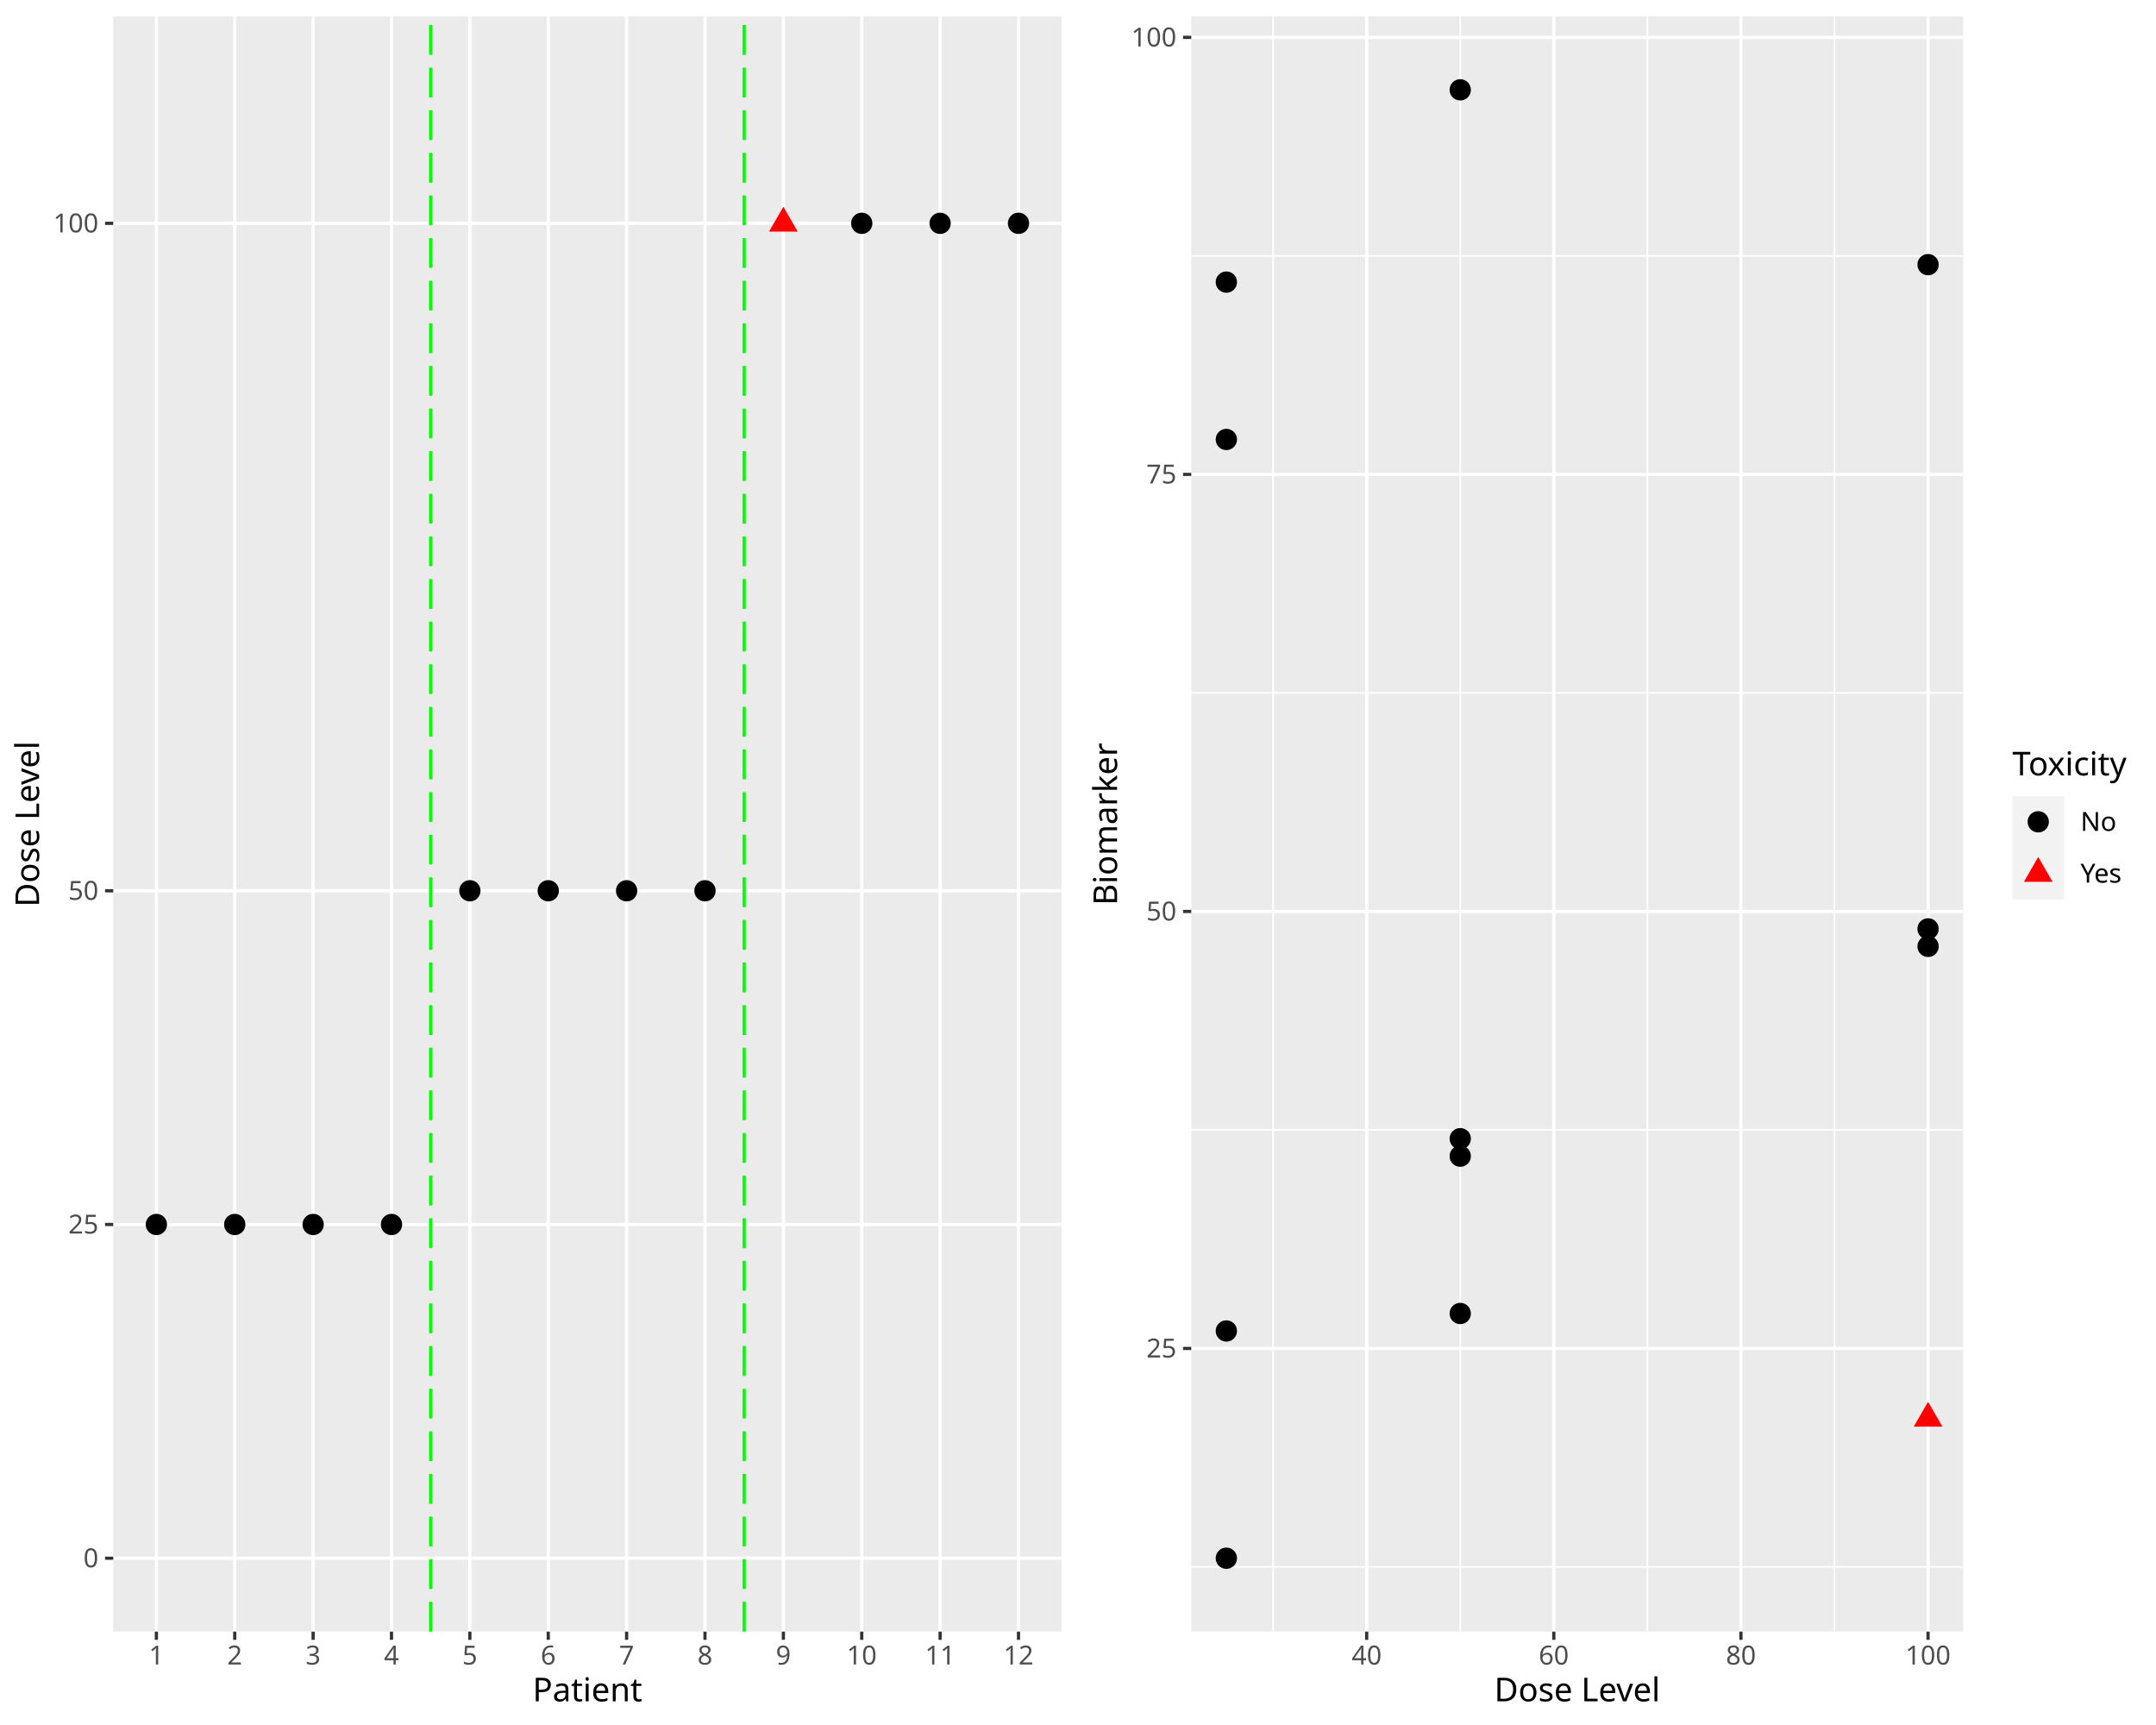
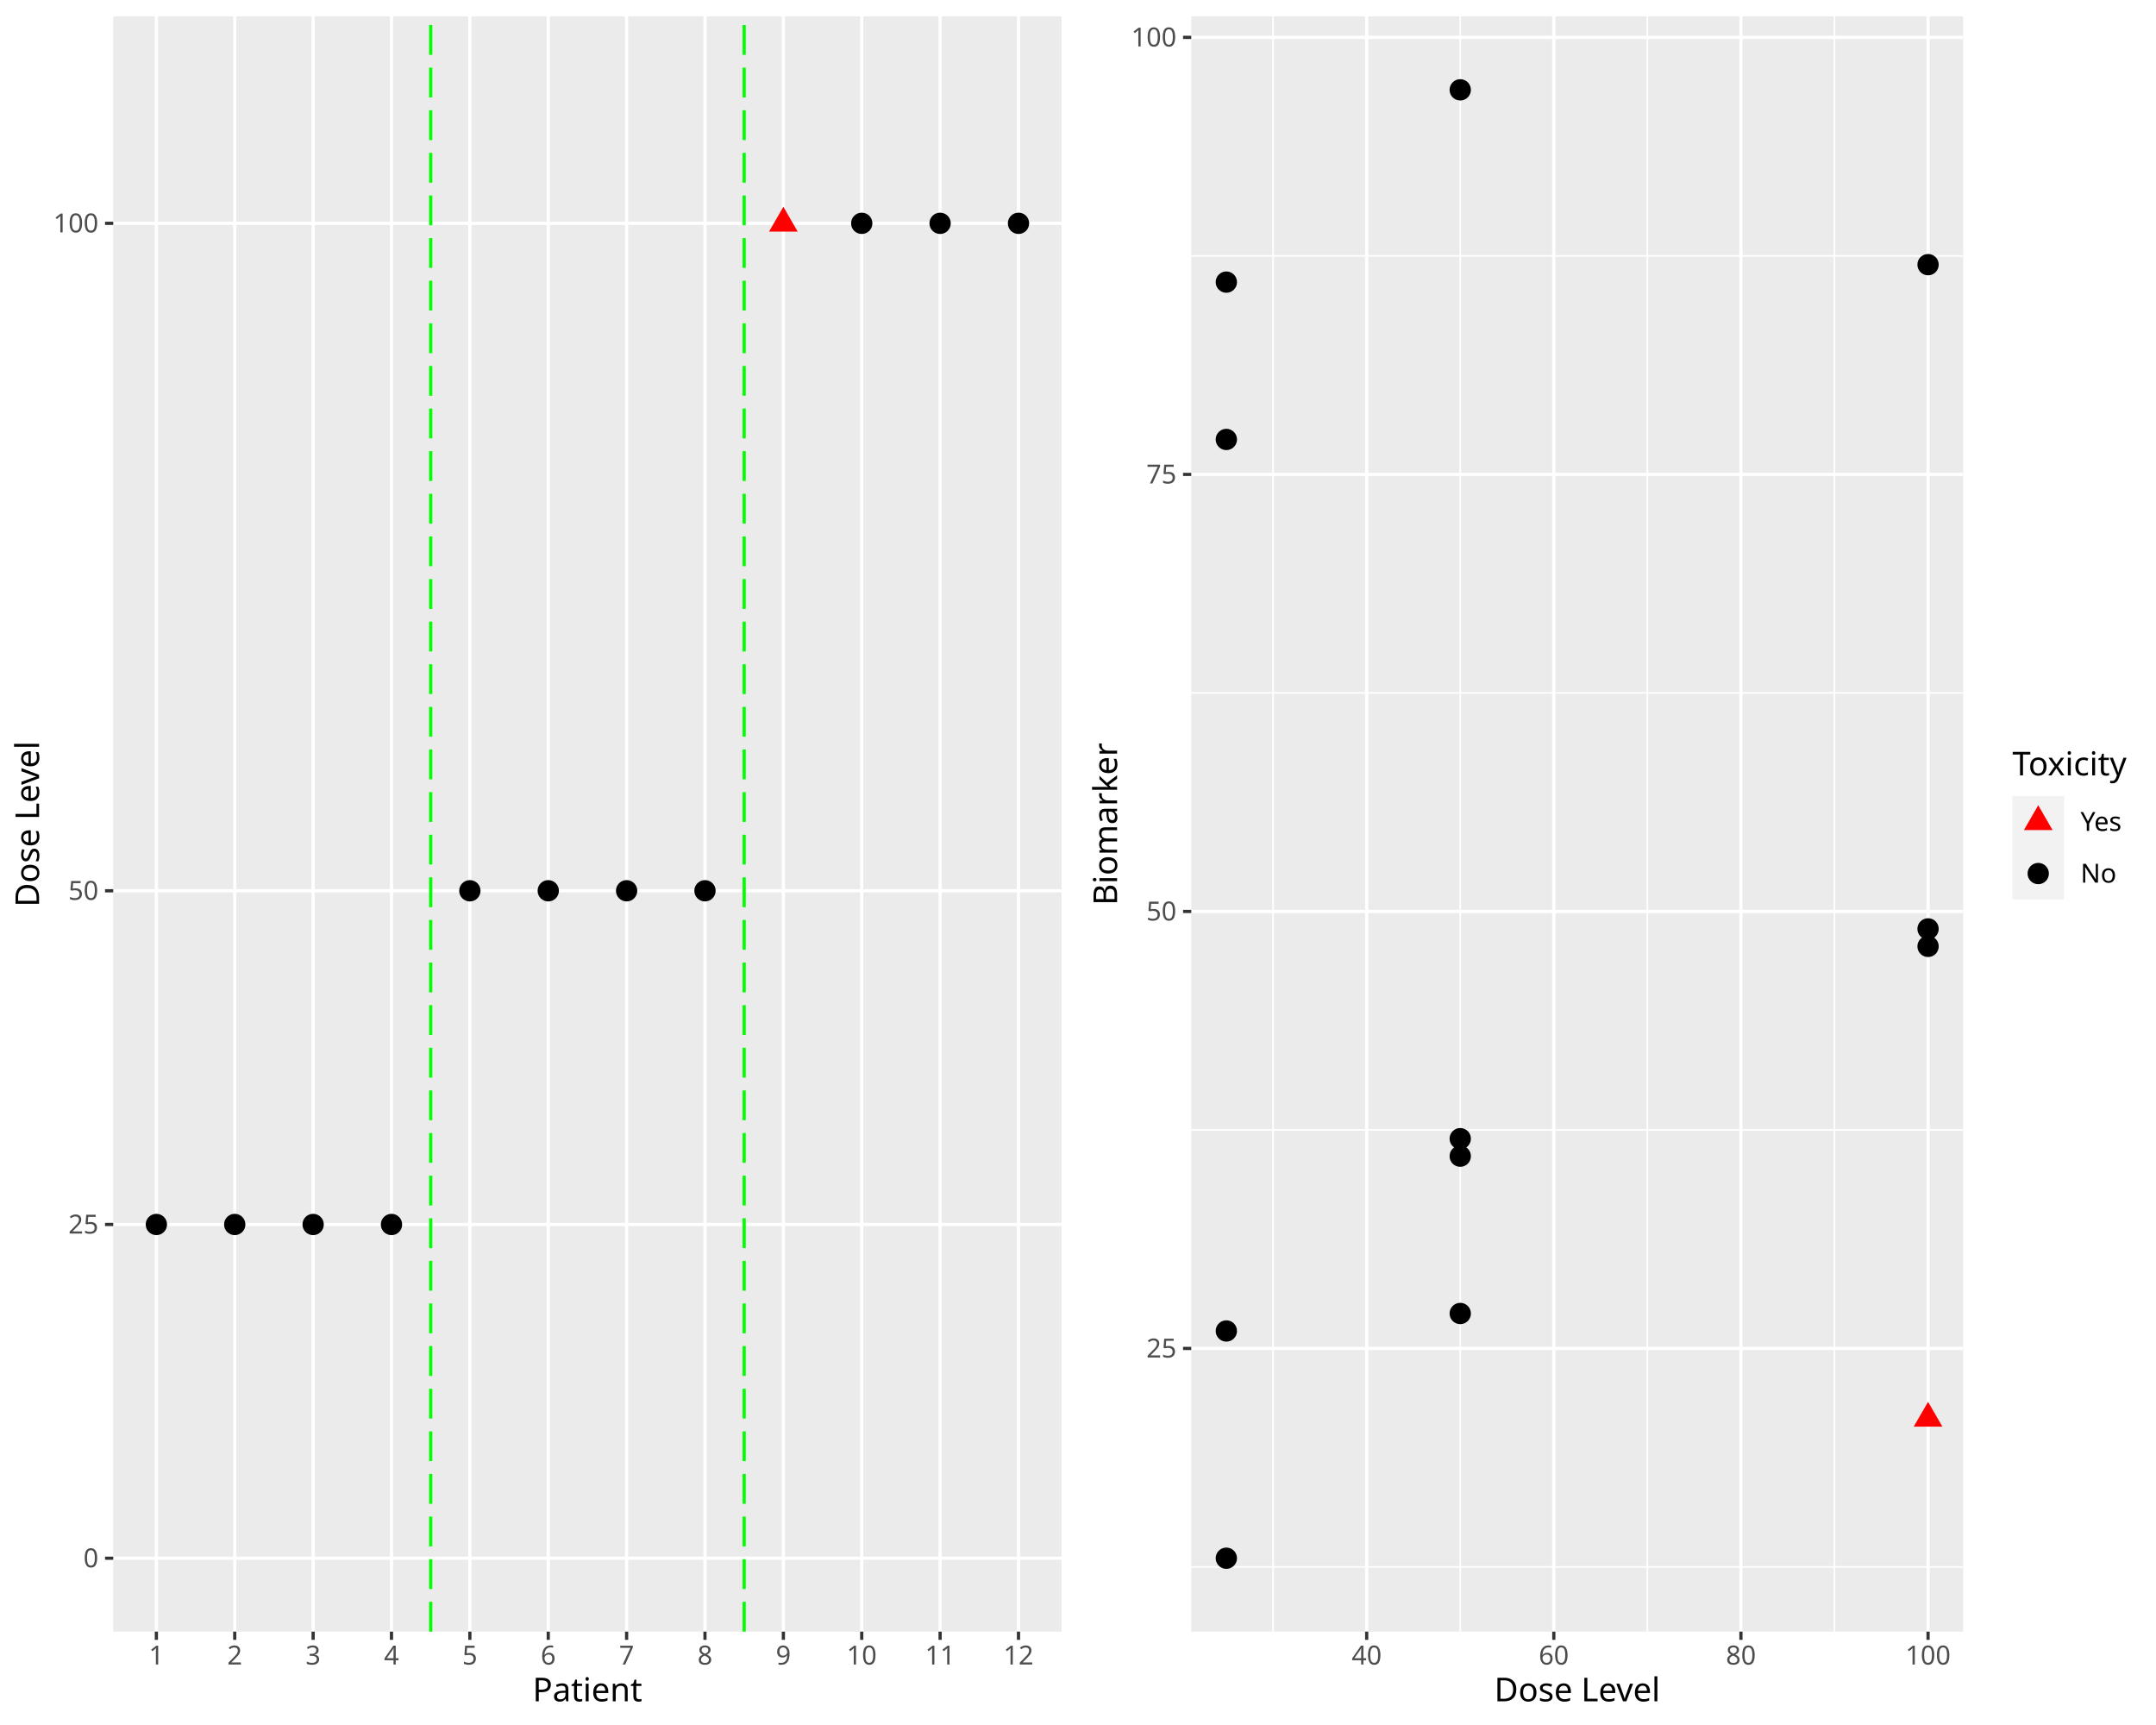
<svg xmlns="http://www.w3.org/2000/svg" class="svglite" data-engine-version="2.0" width="720.00pt" height="576.00pt" viewBox="0 0 720.00 576.00">
  <defs>
    <style type="text/css">
    .svglite line, .svglite polyline, .svglite polygon, .svglite path, .svglite rect, .svglite circle {
      fill: none;
      stroke: #000000;
      stroke-linecap: round;
      stroke-linejoin: round;
      stroke-miterlimit: 10.00;
    }
  </style>
  </defs>
  <rect width="100%" height="100%" style="stroke: none; fill: #FFFFFF;" />
  <defs>
    <clipPath id="cpMC4wMHw3MjAuMDB8MC4wMHw1NzYuMDA=">
      <rect x="0.00" y="0.00" width="720.00" height="576.00" />
    </clipPath>
  </defs>
  <g clip-path="url(#cpMC4wMHw3MjAuMDB8MC4wMHw1NzYuMDA=)">
</g>
  <defs>
    <clipPath id="cpMC4wMHwzNjAuMDB8MC4wMHw1NzYuMDA=">
      <rect x="0.00" y="0.00" width="360.00" height="576.00" />
    </clipPath>
  </defs>
  <g clip-path="url(#cpMC4wMHwzNjAuMDB8MC4wMHw1NzYuMDA=)">
    <rect x="0.00" y="0.00" width="360.00" height="576.00" style="stroke-width: 1.07; stroke: #FFFFFF; fill: #FFFFFF;" />
  </g>
  <g clip-path="url(#cpMC4wMHw3MjAuMDB8MC4wMHw1NzYuMDA=)">
</g>
  <defs>
    <clipPath id="cpMzcuODJ8MzU0LjUyfDUuNDh8NTQ0Ljgy">
      <rect x="37.82" y="5.48" width="316.70" height="539.34" />
    </clipPath>
  </defs>
  <g clip-path="url(#cpMzcuODJ8MzU0LjUyfDUuNDh8NTQ0Ljgy)">
    <rect x="37.82" y="5.48" width="316.70" height="539.34" style="stroke-width: 1.07; stroke: none; fill: #EBEBEB;" />
    <polyline points="37.82,520.31 354.52,520.31 " style="stroke-width: 1.07; stroke: #FFFFFF; stroke-linecap: butt;" />
    <polyline points="37.82,408.87 354.52,408.87 " style="stroke-width: 1.07; stroke: #FFFFFF; stroke-linecap: butt;" />
    <polyline points="37.82,297.44 354.52,297.44 " style="stroke-width: 1.07; stroke: #FFFFFF; stroke-linecap: butt;" />
    <polyline points="37.82,74.57 354.52,74.57 " style="stroke-width: 1.07; stroke: #FFFFFF; stroke-linecap: butt;" />
    <polyline points="52.22,544.82 52.22,5.48 " style="stroke-width: 1.07; stroke: #FFFFFF; stroke-linecap: butt;" />
    <polyline points="78.39,544.82 78.39,5.48 " style="stroke-width: 1.07; stroke: #FFFFFF; stroke-linecap: butt;" />
    <polyline points="104.57,544.82 104.57,5.48 " style="stroke-width: 1.07; stroke: #FFFFFF; stroke-linecap: butt;" />
    <polyline points="130.74,544.82 130.74,5.48 " style="stroke-width: 1.07; stroke: #FFFFFF; stroke-linecap: butt;" />
    <polyline points="156.91,544.82 156.91,5.48 " style="stroke-width: 1.07; stroke: #FFFFFF; stroke-linecap: butt;" />
    <polyline points="183.09,544.82 183.09,5.48 " style="stroke-width: 1.07; stroke: #FFFFFF; stroke-linecap: butt;" />
    <polyline points="209.26,544.82 209.26,5.48 " style="stroke-width: 1.07; stroke: #FFFFFF; stroke-linecap: butt;" />
    <polyline points="235.43,544.82 235.43,5.48 " style="stroke-width: 1.07; stroke: #FFFFFF; stroke-linecap: butt;" />
    <polyline points="261.61,544.82 261.61,5.48 " style="stroke-width: 1.07; stroke: #FFFFFF; stroke-linecap: butt;" />
    <polyline points="287.78,544.82 287.78,5.48 " style="stroke-width: 1.07; stroke: #FFFFFF; stroke-linecap: butt;" />
    <polyline points="313.95,544.82 313.95,5.48 " style="stroke-width: 1.07; stroke: #FFFFFF; stroke-linecap: butt;" />
    <polyline points="340.13,544.82 340.13,5.48 " style="stroke-width: 1.07; stroke: #FFFFFF; stroke-linecap: butt;" />
    <circle cx="52.22" cy="408.87" r="3.56" style="stroke-width: 0.71; stroke: none; fill: #000000;" />
    <circle cx="78.39" cy="408.87" r="3.56" style="stroke-width: 0.71; stroke: none; fill: #000000;" />
    <circle cx="104.57" cy="408.87" r="3.56" style="stroke-width: 0.71; stroke: none; fill: #000000;" />
    <circle cx="130.74" cy="408.87" r="3.56" style="stroke-width: 0.71; stroke: none; fill: #000000;" />
    <circle cx="156.91" cy="297.44" r="3.56" style="stroke-width: 0.71; stroke: none; fill: #000000;" />
    <circle cx="183.09" cy="297.44" r="3.56" style="stroke-width: 0.71; stroke: none; fill: #000000;" />
    <circle cx="209.26" cy="297.44" r="3.56" style="stroke-width: 0.71; stroke: none; fill: #000000;" />
    <circle cx="235.43" cy="297.44" r="3.56" style="stroke-width: 0.71; stroke: none; fill: #000000;" />
    <polygon points="261.61,69.04 266.39,77.33 256.82,77.33 " style="stroke-width: 0.71; stroke: none; fill: #FF0000;" />
    <circle cx="287.78" cy="74.57" r="3.56" style="stroke-width: 0.71; stroke: none; fill: #000000;" />
    <circle cx="313.95" cy="74.57" r="3.56" style="stroke-width: 0.71; stroke: none; fill: #000000;" />
    <circle cx="340.13" cy="74.57" r="3.56" style="stroke-width: 0.71; stroke: none; fill: #000000;" />
    <line x1="143.83" y1="544.82" x2="143.83" y2="5.48" style="stroke-width: 1.07; stroke: #00FF00; stroke-dasharray: 9.96,4.27; stroke-linecap: butt;" />
    <line x1="248.52" y1="544.82" x2="248.52" y2="5.48" style="stroke-width: 1.07; stroke: #00FF00; stroke-dasharray: 9.96,4.27; stroke-linecap: butt;" />
  </g>
  <g clip-path="url(#cpMC4wMHw3MjAuMDB8MC4wMHw1NzYuMDA=)">
    <text x="32.89" y="523.34" text-anchor="end" style="font-size: 8.80px; fill: #4D4D4D; font-family: sans;" textLength="4.89px" lengthAdjust="spacingAndGlyphs">0</text>
    <text x="32.89" y="411.90" text-anchor="end" style="font-size: 8.80px; fill: #4D4D4D; font-family: sans;" textLength="9.79px" lengthAdjust="spacingAndGlyphs">25</text>
    <text x="32.89" y="300.47" text-anchor="end" style="font-size: 8.80px; fill: #4D4D4D; font-family: sans;" textLength="9.79px" lengthAdjust="spacingAndGlyphs">50</text>
    <text x="32.89" y="77.60" text-anchor="end" style="font-size: 8.80px; fill: #4D4D4D; font-family: sans;" textLength="14.68px" lengthAdjust="spacingAndGlyphs">100</text>
    <polyline points="35.08,520.31 37.82,520.31 " style="stroke-width: 1.07; stroke: #333333; stroke-linecap: butt;" />
    <polyline points="35.08,408.87 37.82,408.87 " style="stroke-width: 1.07; stroke: #333333; stroke-linecap: butt;" />
    <polyline points="35.08,297.44 37.82,297.44 " style="stroke-width: 1.07; stroke: #333333; stroke-linecap: butt;" />
    <polyline points="35.08,74.57 37.82,74.57 " style="stroke-width: 1.07; stroke: #333333; stroke-linecap: butt;" />
    <polyline points="52.22,547.56 52.22,544.82 " style="stroke-width: 1.07; stroke: #333333; stroke-linecap: butt;" />
    <polyline points="78.39,547.56 78.39,544.82 " style="stroke-width: 1.07; stroke: #333333; stroke-linecap: butt;" />
    <polyline points="104.57,547.56 104.57,544.82 " style="stroke-width: 1.07; stroke: #333333; stroke-linecap: butt;" />
    <polyline points="130.74,547.56 130.74,544.82 " style="stroke-width: 1.07; stroke: #333333; stroke-linecap: butt;" />
    <polyline points="156.91,547.56 156.91,544.82 " style="stroke-width: 1.07; stroke: #333333; stroke-linecap: butt;" />
    <polyline points="183.09,547.56 183.09,544.82 " style="stroke-width: 1.07; stroke: #333333; stroke-linecap: butt;" />
    <polyline points="209.26,547.56 209.26,544.82 " style="stroke-width: 1.07; stroke: #333333; stroke-linecap: butt;" />
    <polyline points="235.43,547.56 235.43,544.82 " style="stroke-width: 1.07; stroke: #333333; stroke-linecap: butt;" />
    <polyline points="261.61,547.56 261.61,544.82 " style="stroke-width: 1.07; stroke: #333333; stroke-linecap: butt;" />
    <polyline points="287.78,547.56 287.78,544.82 " style="stroke-width: 1.07; stroke: #333333; stroke-linecap: butt;" />
    <polyline points="313.95,547.56 313.95,544.82 " style="stroke-width: 1.07; stroke: #333333; stroke-linecap: butt;" />
    <polyline points="340.13,547.56 340.13,544.82 " style="stroke-width: 1.07; stroke: #333333; stroke-linecap: butt;" />
    <text x="52.22" y="555.81" text-anchor="middle" style="font-size: 8.80px; fill: #4D4D4D; font-family: sans;" textLength="4.89px" lengthAdjust="spacingAndGlyphs">1</text>
    <text x="78.39" y="555.81" text-anchor="middle" style="font-size: 8.80px; fill: #4D4D4D; font-family: sans;" textLength="4.89px" lengthAdjust="spacingAndGlyphs">2</text>
    <text x="104.57" y="555.81" text-anchor="middle" style="font-size: 8.80px; fill: #4D4D4D; font-family: sans;" textLength="4.89px" lengthAdjust="spacingAndGlyphs">3</text>
    <text x="130.74" y="555.81" text-anchor="middle" style="font-size: 8.80px; fill: #4D4D4D; font-family: sans;" textLength="4.89px" lengthAdjust="spacingAndGlyphs">4</text>
    <text x="156.91" y="555.81" text-anchor="middle" style="font-size: 8.80px; fill: #4D4D4D; font-family: sans;" textLength="4.89px" lengthAdjust="spacingAndGlyphs">5</text>
    <text x="183.09" y="555.81" text-anchor="middle" style="font-size: 8.80px; fill: #4D4D4D; font-family: sans;" textLength="4.89px" lengthAdjust="spacingAndGlyphs">6</text>
    <text x="209.26" y="555.81" text-anchor="middle" style="font-size: 8.80px; fill: #4D4D4D; font-family: sans;" textLength="4.89px" lengthAdjust="spacingAndGlyphs">7</text>
    <text x="235.43" y="555.81" text-anchor="middle" style="font-size: 8.80px; fill: #4D4D4D; font-family: sans;" textLength="4.89px" lengthAdjust="spacingAndGlyphs">8</text>
    <text x="261.61" y="555.81" text-anchor="middle" style="font-size: 8.80px; fill: #4D4D4D; font-family: sans;" textLength="4.89px" lengthAdjust="spacingAndGlyphs">9</text>
    <text x="287.78" y="555.81" text-anchor="middle" style="font-size: 8.80px; fill: #4D4D4D; font-family: sans;" textLength="9.79px" lengthAdjust="spacingAndGlyphs">10</text>
    <text x="313.95" y="555.81" text-anchor="middle" style="font-size: 8.80px; fill: #4D4D4D; font-family: sans;" textLength="9.79px" lengthAdjust="spacingAndGlyphs">11</text>
    <text x="340.13" y="555.81" text-anchor="middle" style="font-size: 8.80px; fill: #4D4D4D; font-family: sans;" textLength="9.79px" lengthAdjust="spacingAndGlyphs">12</text>
    <text x="196.17" y="568.10" text-anchor="middle" style="font-size: 11.00px; font-family: sans;" textLength="34.25px" lengthAdjust="spacingAndGlyphs">Patient</text>
    <text transform="translate(13.05,275.15) rotate(-90)" text-anchor="middle" style="font-size: 11.00px; font-family: sans;" textLength="55.04px" lengthAdjust="spacingAndGlyphs">Dose Level</text>
  </g>
  <defs>
    <clipPath id="cpMzYwLjAwfDcyMC4wMHwwLjAwfDU3Ni4wMA==">
      <rect x="360.00" y="0.00" width="360.00" height="576.00" />
    </clipPath>
  </defs>
  <g clip-path="url(#cpMzYwLjAwfDcyMC4wMHwwLjAwfDU3Ni4wMA==)">
    <rect x="360.00" y="0.00" width="360.00" height="576.00" style="stroke-width: 1.07; stroke: #FFFFFF; fill: #FFFFFF;" />
  </g>
  <g clip-path="url(#cpMC4wMHw3MjAuMDB8MC4wMHw1NzYuMDA=)">
</g>
  <defs>
    <clipPath id="cpMzk3LjgyfDY1NS42MHw1LjQ4fDU0NC44Mg==">
      <rect x="397.82" y="5.48" width="257.77" height="539.34" />
    </clipPath>
  </defs>
  <g clip-path="url(#cpMzk3LjgyfDY1NS42MHw1LjQ4fDU0NC44Mg==)">
    <rect x="397.82" y="5.48" width="257.77" height="539.34" style="stroke-width: 1.07; stroke: none; fill: #EBEBEB;" />
    <polyline points="397.82,523.23 655.60,523.23 " style="stroke-width: 0.53; stroke: #FFFFFF; stroke-linecap: butt;" />
    <polyline points="397.82,377.30 655.60,377.30 " style="stroke-width: 0.53; stroke: #FFFFFF; stroke-linecap: butt;" />
    <polyline points="397.82,231.37 655.60,231.37 " style="stroke-width: 0.53; stroke: #FFFFFF; stroke-linecap: butt;" />
    <polyline points="397.82,85.45 655.60,85.45 " style="stroke-width: 0.53; stroke: #FFFFFF; stroke-linecap: butt;" />
    <polyline points="425.16,544.82 425.16,5.48 " style="stroke-width: 0.53; stroke: #FFFFFF; stroke-linecap: butt;" />
    <polyline points="487.65,544.82 487.65,5.48 " style="stroke-width: 0.53; stroke: #FFFFFF; stroke-linecap: butt;" />
    <polyline points="550.14,544.82 550.14,5.48 " style="stroke-width: 0.53; stroke: #FFFFFF; stroke-linecap: butt;" />
    <polyline points="612.63,544.82 612.63,5.48 " style="stroke-width: 0.53; stroke: #FFFFFF; stroke-linecap: butt;" />
    <polyline points="397.82,450.26 655.60,450.26 " style="stroke-width: 1.07; stroke: #FFFFFF; stroke-linecap: butt;" />
    <polyline points="397.82,304.34 655.60,304.34 " style="stroke-width: 1.07; stroke: #FFFFFF; stroke-linecap: butt;" />
    <polyline points="397.82,158.41 655.60,158.41 " style="stroke-width: 1.07; stroke: #FFFFFF; stroke-linecap: butt;" />
    <polyline points="397.82,12.48 655.60,12.48 " style="stroke-width: 1.07; stroke: #FFFFFF; stroke-linecap: butt;" />
    <polyline points="456.41,544.82 456.41,5.48 " style="stroke-width: 1.07; stroke: #FFFFFF; stroke-linecap: butt;" />
    <polyline points="518.90,544.82 518.90,5.48 " style="stroke-width: 1.07; stroke: #FFFFFF; stroke-linecap: butt;" />
    <polyline points="581.39,544.82 581.39,5.48 " style="stroke-width: 1.07; stroke: #FFFFFF; stroke-linecap: butt;" />
    <polyline points="643.88,544.82 643.88,5.48 " style="stroke-width: 1.07; stroke: #FFFFFF; stroke-linecap: butt;" />
    <circle cx="409.54" cy="520.31" r="3.56" style="stroke-width: 0.71; stroke: none; fill: #000000;" />
    <circle cx="409.54" cy="146.74" r="3.56" style="stroke-width: 0.71; stroke: none; fill: #000000;" />
    <circle cx="409.54" cy="94.20" r="3.56" style="stroke-width: 0.71; stroke: none; fill: #000000;" />
    <circle cx="409.54" cy="444.43" r="3.56" style="stroke-width: 0.71; stroke: none; fill: #000000;" />
    <circle cx="487.65" cy="438.59" r="3.56" style="stroke-width: 0.71; stroke: none; fill: #000000;" />
    <circle cx="487.65" cy="386.06" r="3.56" style="stroke-width: 0.71; stroke: none; fill: #000000;" />
    <circle cx="487.65" cy="380.22" r="3.56" style="stroke-width: 0.71; stroke: none; fill: #000000;" />
    <circle cx="487.65" cy="30.00" r="3.56" style="stroke-width: 0.71; stroke: none; fill: #000000;" />
    <polygon points="643.88,468.08 648.67,476.38 639.09,476.38 " style="stroke-width: 0.71; stroke: none; fill: #FF0000;" />
    <circle cx="643.88" cy="310.17" r="3.56" style="stroke-width: 0.71; stroke: none; fill: #000000;" />
    <circle cx="643.88" cy="88.37" r="3.56" style="stroke-width: 0.71; stroke: none; fill: #000000;" />
    <circle cx="643.88" cy="316.01" r="3.56" style="stroke-width: 0.71; stroke: none; fill: #000000;" />
  </g>
  <g clip-path="url(#cpMC4wMHw3MjAuMDB8MC4wMHw1NzYuMDA=)">
    <text x="392.89" y="453.29" text-anchor="end" style="font-size: 8.80px; fill: #4D4D4D; font-family: sans;" textLength="9.79px" lengthAdjust="spacingAndGlyphs">25</text>
    <text x="392.89" y="307.36" text-anchor="end" style="font-size: 8.80px; fill: #4D4D4D; font-family: sans;" textLength="9.79px" lengthAdjust="spacingAndGlyphs">50</text>
    <text x="392.89" y="161.44" text-anchor="end" style="font-size: 8.80px; fill: #4D4D4D; font-family: sans;" textLength="9.79px" lengthAdjust="spacingAndGlyphs">75</text>
    <text x="392.89" y="15.51" text-anchor="end" style="font-size: 8.80px; fill: #4D4D4D; font-family: sans;" textLength="14.68px" lengthAdjust="spacingAndGlyphs">100</text>
    <polyline points="395.08,450.26 397.82,450.26 " style="stroke-width: 1.07; stroke: #333333; stroke-linecap: butt;" />
    <polyline points="395.08,304.34 397.82,304.34 " style="stroke-width: 1.07; stroke: #333333; stroke-linecap: butt;" />
    <polyline points="395.08,158.41 397.82,158.41 " style="stroke-width: 1.07; stroke: #333333; stroke-linecap: butt;" />
    <polyline points="395.08,12.48 397.82,12.48 " style="stroke-width: 1.07; stroke: #333333; stroke-linecap: butt;" />
    <polyline points="456.41,547.56 456.41,544.82 " style="stroke-width: 1.07; stroke: #333333; stroke-linecap: butt;" />
    <polyline points="518.90,547.56 518.90,544.82 " style="stroke-width: 1.07; stroke: #333333; stroke-linecap: butt;" />
    <polyline points="581.39,547.56 581.39,544.82 " style="stroke-width: 1.07; stroke: #333333; stroke-linecap: butt;" />
    <polyline points="643.88,547.56 643.88,544.82 " style="stroke-width: 1.07; stroke: #333333; stroke-linecap: butt;" />
    <text x="456.41" y="555.81" text-anchor="middle" style="font-size: 8.80px; fill: #4D4D4D; font-family: sans;" textLength="9.79px" lengthAdjust="spacingAndGlyphs">40</text>
    <text x="518.90" y="555.81" text-anchor="middle" style="font-size: 8.80px; fill: #4D4D4D; font-family: sans;" textLength="9.79px" lengthAdjust="spacingAndGlyphs">60</text>
    <text x="581.39" y="555.81" text-anchor="middle" style="font-size: 8.80px; fill: #4D4D4D; font-family: sans;" textLength="9.79px" lengthAdjust="spacingAndGlyphs">80</text>
    <text x="643.88" y="555.81" text-anchor="middle" style="font-size: 8.80px; fill: #4D4D4D; font-family: sans;" textLength="14.68px" lengthAdjust="spacingAndGlyphs">100</text>
    <text x="526.71" y="568.10" text-anchor="middle" style="font-size: 11.00px; font-family: sans;" textLength="55.04px" lengthAdjust="spacingAndGlyphs">Dose Level</text>
    <text transform="translate(373.05,275.15) rotate(-90)" text-anchor="middle" style="font-size: 11.00px; font-family: sans;" textLength="50.13px" lengthAdjust="spacingAndGlyphs">Biomarker</text>
    <rect x="666.56" y="244.49" width="47.97" height="61.32" style="stroke-width: 1.07; stroke: none; fill: #FFFFFF;" />
    <text x="672.03" y="258.92" style="font-size: 11.00px; font-family: sans;" textLength="37.29px" lengthAdjust="spacingAndGlyphs">Toxicity</text>
    <rect x="672.03" y="265.77" width="17.28" height="17.28" style="stroke-width: 1.07; stroke: none; fill: #F2F2F2;" />
-     <circle cx="680.67" cy="274.41" r="3.56" style="stroke-width: 0.71; stroke: none; fill: #000000;" />
+     <polygon points="680.67,268.88 685.46,277.17 675.89,277.17 " style="stroke-width: 0.71; stroke: none; fill: #FF0000;" />
    <rect x="672.03" y="283.05" width="17.28" height="17.28" style="stroke-width: 1.07; stroke: none; fill: #F2F2F2;" />
-     <polygon points="680.67,286.16 685.46,294.45 675.89,294.45 " style="stroke-width: 0.71; stroke: none; fill: #FF0000;" />
-     <text x="694.79" y="277.44" style="font-size: 8.80px; font-family: sans;" textLength="11.25px" lengthAdjust="spacingAndGlyphs">No</text>
-     <text x="694.79" y="294.72" style="font-size: 8.80px; font-family: sans;" textLength="15.17px" lengthAdjust="spacingAndGlyphs">Yes</text>
+     <circle cx="680.67" cy="291.69" r="3.56" style="stroke-width: 0.71; stroke: none; fill: #000000;" />
+     <text x="694.79" y="277.44" style="font-size: 8.80px; font-family: sans;" textLength="15.17px" lengthAdjust="spacingAndGlyphs">Yes</text>
+     <text x="694.79" y="294.72" style="font-size: 8.80px; font-family: sans;" textLength="11.25px" lengthAdjust="spacingAndGlyphs">No</text>
  </g>
</svg>
